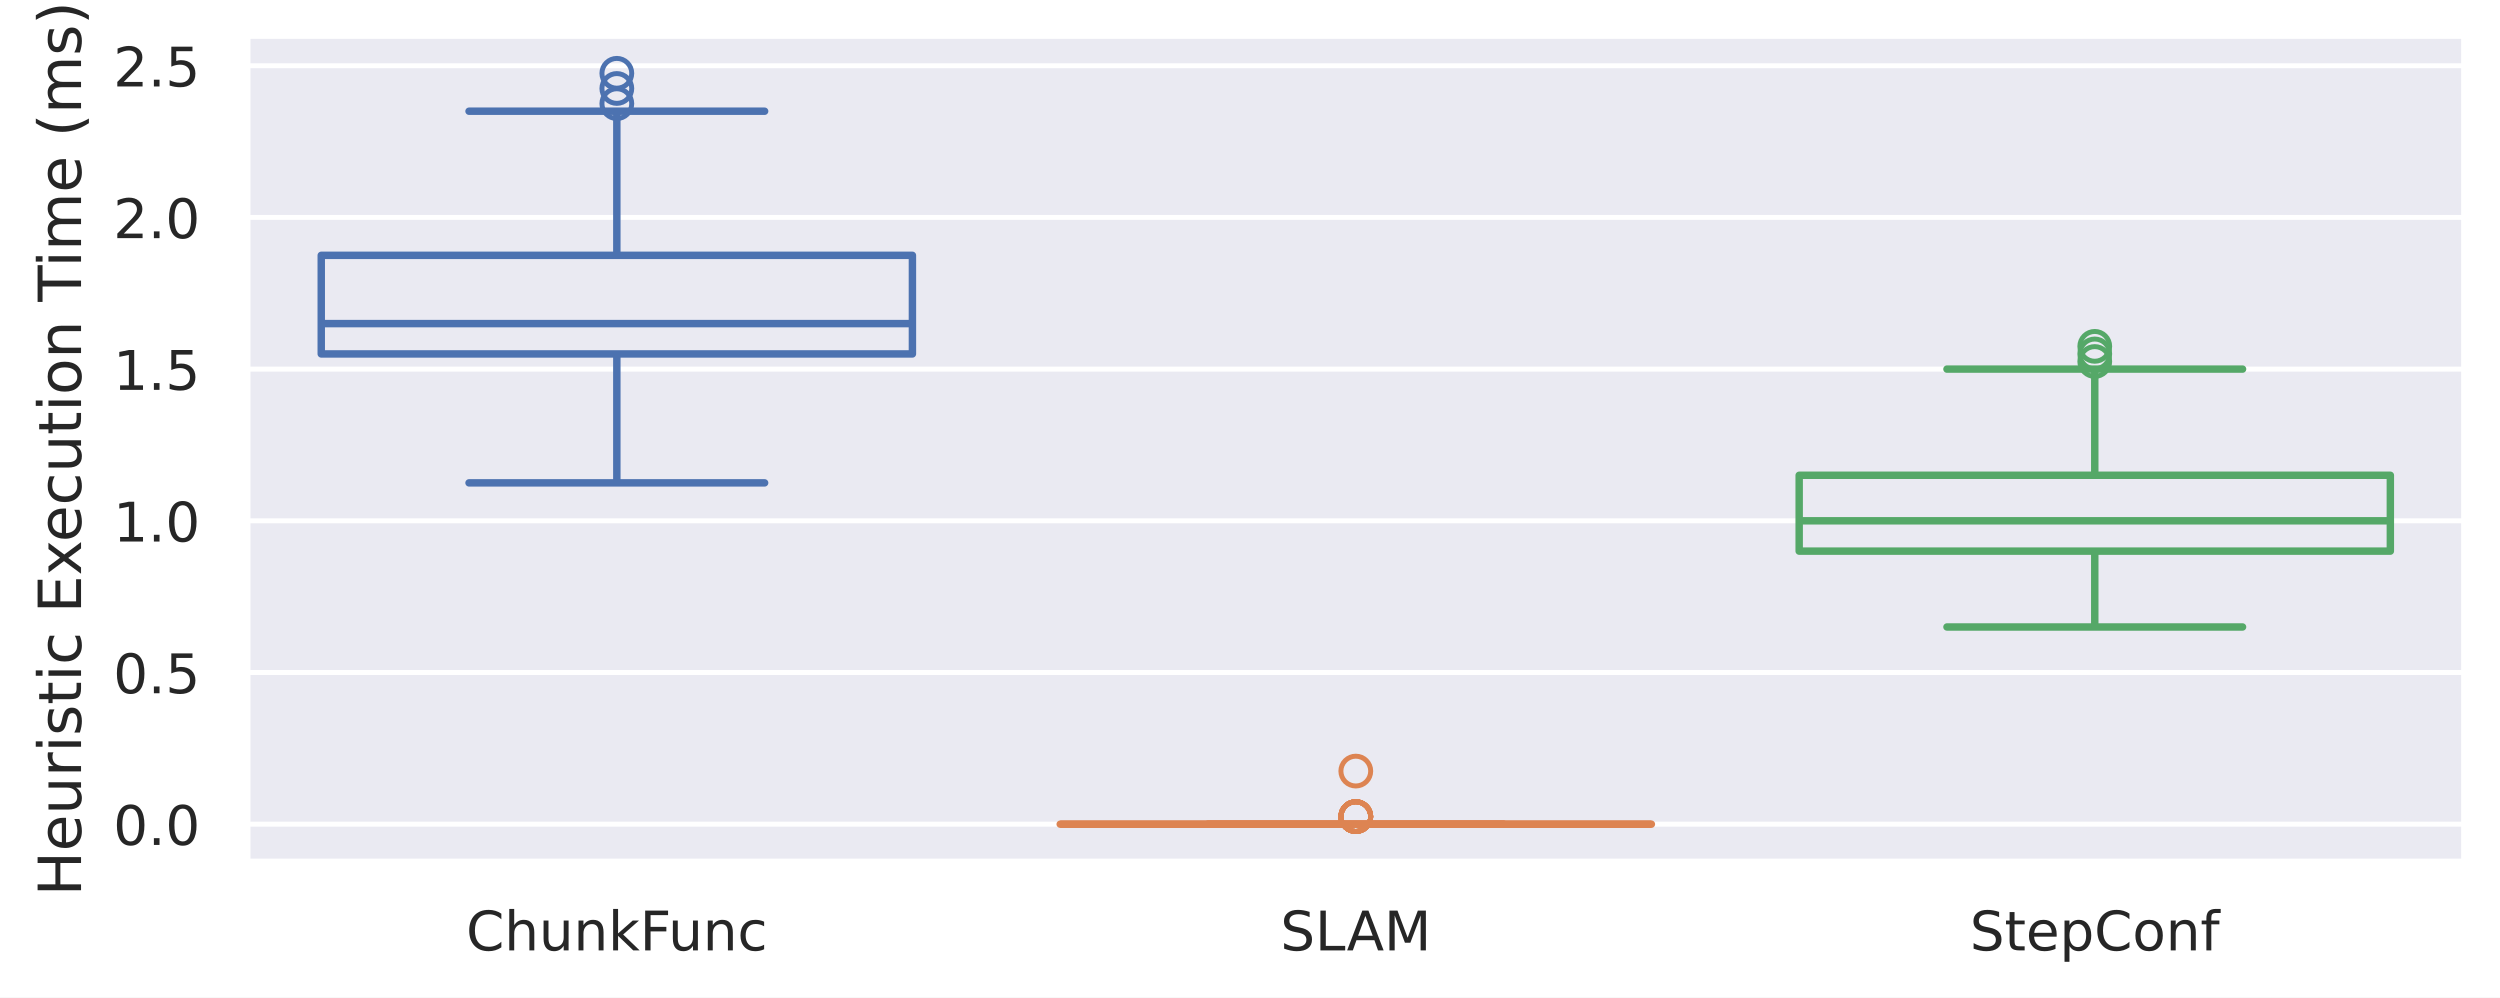
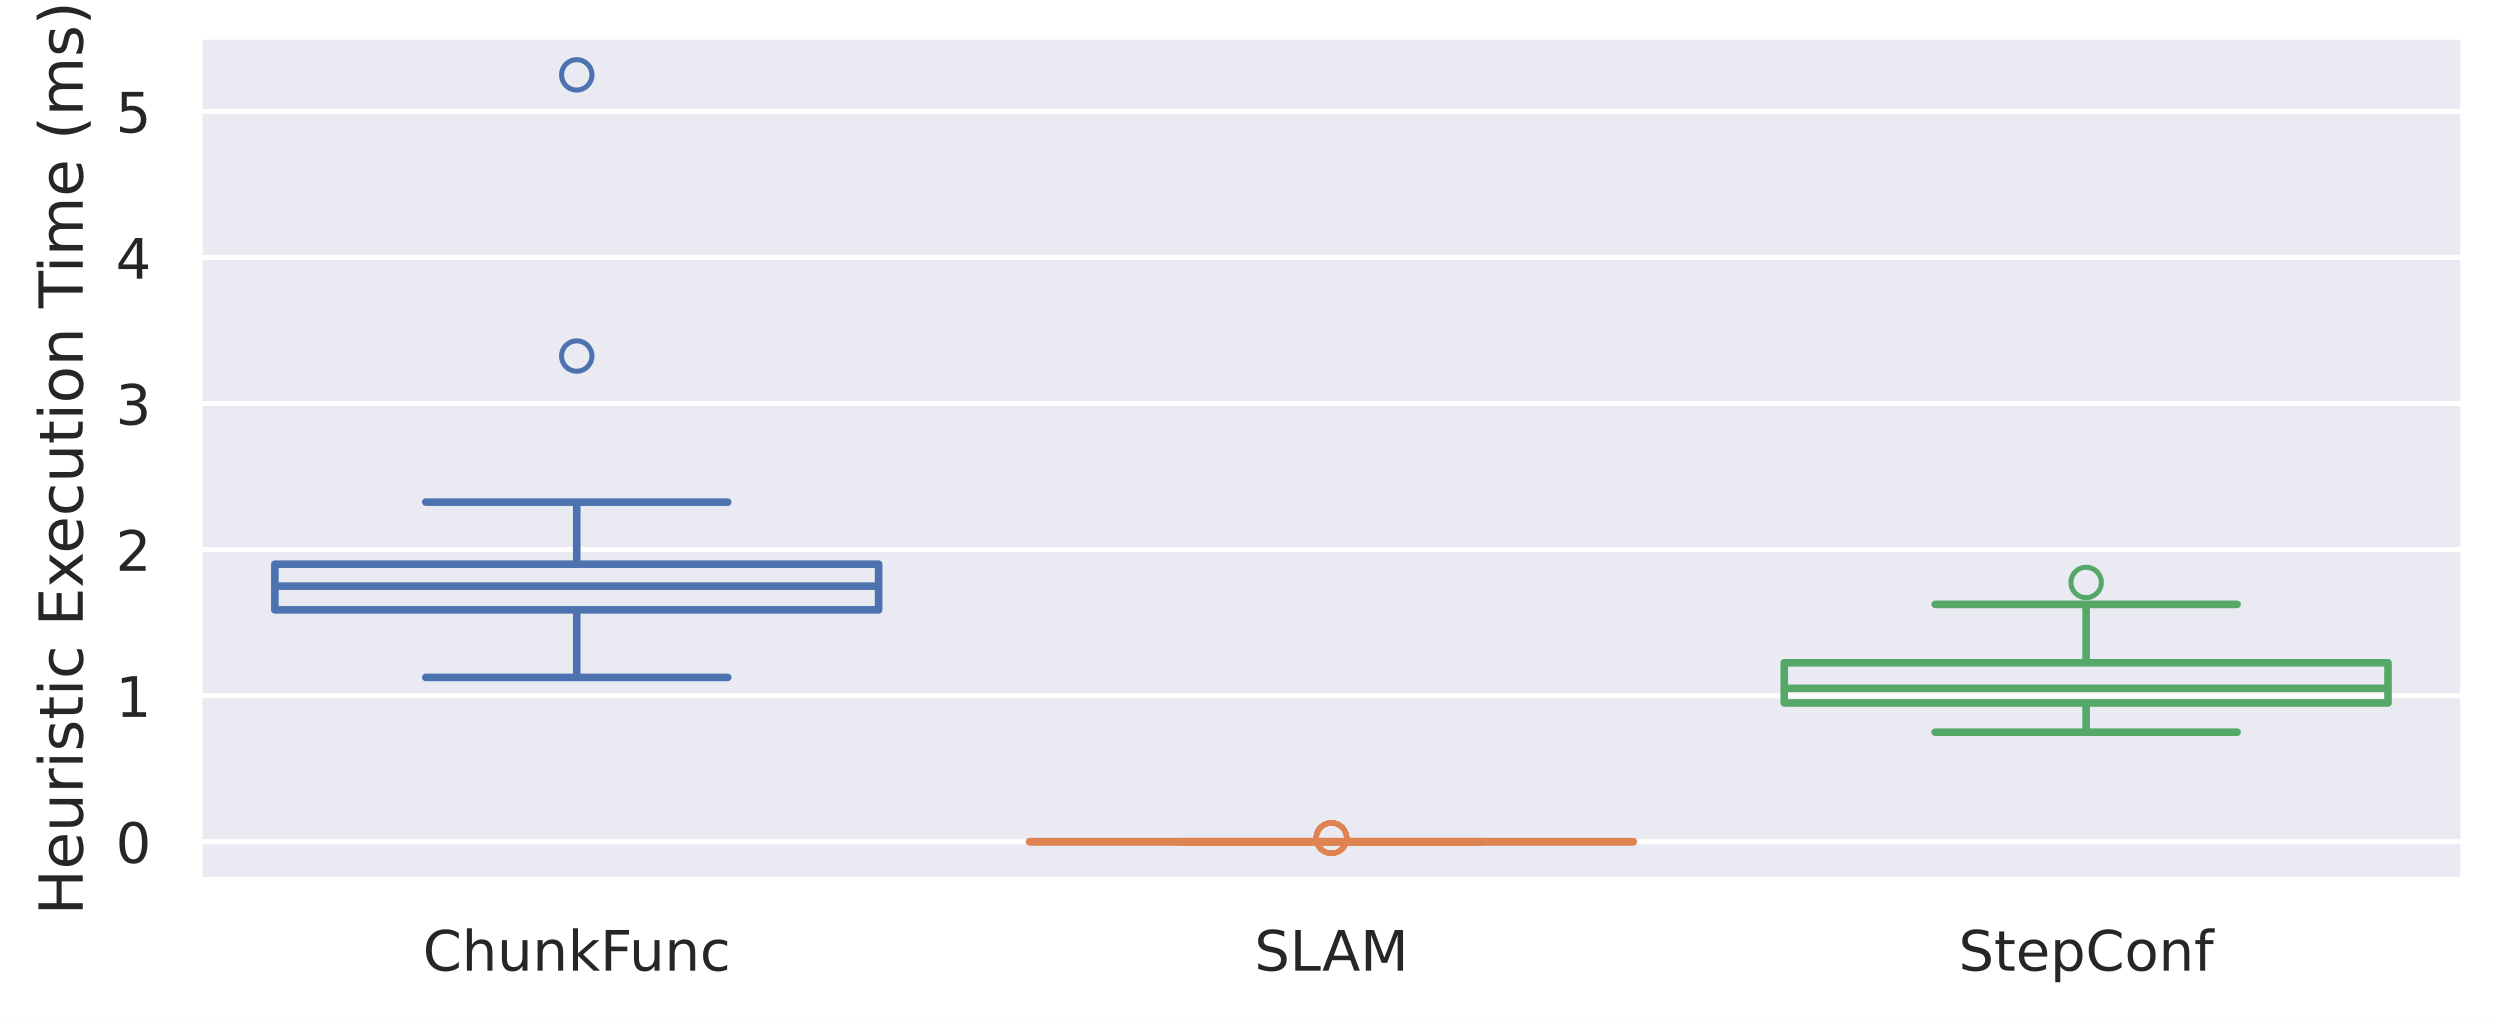
- <svg xmlns="http://www.w3.org/2000/svg" xmlns:xlink="http://www.w3.org/1999/xlink" width="503.407pt" height="200.866pt" viewBox="0 0 503.407 200.866" version="1.1">
+ <svg xmlns="http://www.w3.org/2000/svg" xmlns:xlink="http://www.w3.org/1999/xlink" width="492.913pt" height="200.866pt" viewBox="0 0 492.913 200.866" version="1.1">
  <defs>
    <style type="text/css">*{stroke-linejoin: round; stroke-linecap: butt}</style>
  </defs>
  <g id="figure_1">
    <g id="patch_1">
-       <path d="M 0 200.866  L 503.407 200.866  L 503.407 0  L 0 0  z " style="fill: #ffffff" />
+       <path d="M 0 200.866  L 492.913 200.866  L 492.913 0  L 0 0  z " style="fill: #ffffff" />
    </g>
    <g id="axes_1">
      <g id="patch_2">
-         <path d="M 49.807 173.52  L 496.207 173.52  L 496.207 7.2  L 49.807 7.2  z " style="fill: #eaeaf2" />
+         <path d="M 39.312 173.52  L 485.712 173.52  L 485.712 7.2  L 39.312 7.2  z " style="fill: #eaeaf2" />
      </g>
      <g id="matplotlib.axis_1">
        <g id="xtick_1">
          <g id="text_1">
-             <g style="fill: #262626" transform="translate(93.86867 191.3783) scale(0.11 -0.11)">
+             <g style="fill: #262626" transform="translate(83.37398 191.3783) scale(0.11 -0.11)">
              <defs>
                <path id="DejaVuSans-43" d="M 4122 4306  L 4122 3641  Q 3803 3938 3442 4084  Q 3081 4231 2675 4231  Q 1875 4231 1450 3742  Q 1025 3253 1025 2328  Q 1025 1406 1450 917  Q 1875 428 2675 428  Q 3081 428 3442 575  Q 3803 722 4122 1019  L 4122 359  Q 3791 134 3420 21  Q 3050 -91 2638 -91  Q 1578 -91 968 557  Q 359 1206 359 2328  Q 359 3453 968 4101  Q 1578 4750 2638 4750  Q 3056 4750 3426 4639  Q 3797 4528 4122 4306  z " transform="scale(0.015625)" />
                <path id="DejaVuSans-68" d="M 3513 2113  L 3513 0  L 2938 0  L 2938 2094  Q 2938 2591 2744 2837  Q 2550 3084 2163 3084  Q 1697 3084 1428 2787  Q 1159 2491 1159 1978  L 1159 0  L 581 0  L 581 4863  L 1159 4863  L 1159 2956  Q 1366 3272 1645 3428  Q 1925 3584 2291 3584  Q 2894 3584 3203 3211  Q 3513 2838 3513 2113  z " transform="scale(0.015625)" />
                <path id="DejaVuSans-75" d="M 544 1381  L 544 3500  L 1119 3500  L 1119 1403  Q 1119 906 1312 657  Q 1506 409 1894 409  Q 2359 409 2629 706  Q 2900 1003 2900 1516  L 2900 3500  L 3475 3500  L 3475 0  L 2900 0  L 2900 538  Q 2691 219 2414 64  Q 2138 -91 1772 -91  Q 1169 -91 856 284  Q 544 659 544 1381  z M 1991 3584  L 1991 3584  z " transform="scale(0.015625)" />
                <path id="DejaVuSans-6e" d="M 3513 2113  L 3513 0  L 2938 0  L 2938 2094  Q 2938 2591 2744 2837  Q 2550 3084 2163 3084  Q 1697 3084 1428 2787  Q 1159 2491 1159 1978  L 1159 0  L 581 0  L 581 3500  L 1159 3500  L 1159 2956  Q 1366 3272 1645 3428  Q 1925 3584 2291 3584  Q 2894 3584 3203 3211  Q 3513 2838 3513 2113  z " transform="scale(0.015625)" />
                <path id="DejaVuSans-6b" d="M 581 4863  L 1159 4863  L 1159 1991  L 2875 3500  L 3609 3500  L 1753 1863  L 3688 0  L 2938 0  L 1159 1709  L 1159 0  L 581 0  L 581 4863  z " transform="scale(0.015625)" />
                <path id="DejaVuSans-46" d="M 628 4666  L 3309 4666  L 3309 4134  L 1259 4134  L 1259 2759  L 3109 2759  L 3109 2228  L 1259 2228  L 1259 0  L 628 0  L 628 4666  z " transform="scale(0.015625)" />
                <path id="DejaVuSans-63" d="M 3122 3366  L 3122 2828  Q 2878 2963 2633 3030  Q 2388 3097 2138 3097  Q 1578 3097 1268 2742  Q 959 2388 959 1747  Q 959 1106 1268 751  Q 1578 397 2138 397  Q 2388 397 2633 464  Q 2878 531 3122 666  L 3122 134  Q 2881 22 2623 -34  Q 2366 -91 2075 -91  Q 1284 -91 818 406  Q 353 903 353 1747  Q 353 2603 823 3093  Q 1294 3584 2113 3584  Q 2378 3584 2631 3529  Q 2884 3475 3122 3366  z " transform="scale(0.015625)" />
              </defs>
              <use xlink:href="#DejaVuSans-43" />
              <use xlink:href="#DejaVuSans-68" x="69.824" />
              <use xlink:href="#DejaVuSans-75" x="133.203" />
              <use xlink:href="#DejaVuSans-6e" x="196.582" />
              <use xlink:href="#DejaVuSans-6b" x="259.961" />
              <use xlink:href="#DejaVuSans-46" x="317.871" />
              <use xlink:href="#DejaVuSans-75" x="369.891" />
              <use xlink:href="#DejaVuSans-6e" x="433.27" />
              <use xlink:href="#DejaVuSans-63" x="496.648" />
            </g>
          </g>
        </g>
        <g id="xtick_2">
          <g id="text_2">
-             <g style="fill: #262626" transform="translate(257.8195 191.3783) scale(0.11 -0.11)">
+             <g style="fill: #262626" transform="translate(247.3248 191.3783) scale(0.11 -0.11)">
              <defs>
                <path id="DejaVuSans-53" d="M 3425 4513  L 3425 3897  Q 3066 4069 2747 4153  Q 2428 4238 2131 4238  Q 1616 4238 1336 4038  Q 1056 3838 1056 3469  Q 1056 3159 1242 3001  Q 1428 2844 1947 2747  L 2328 2669  Q 3034 2534 3370 2195  Q 3706 1856 3706 1288  Q 3706 609 3251 259  Q 2797 -91 1919 -91  Q 1588 -91 1214 -16  Q 841 59 441 206  L 441 856  Q 825 641 1194 531  Q 1563 422 1919 422  Q 2459 422 2753 634  Q 3047 847 3047 1241  Q 3047 1584 2836 1778  Q 2625 1972 2144 2069  L 1759 2144  Q 1053 2284 737 2584  Q 422 2884 422 3419  Q 422 4038 858 4394  Q 1294 4750 2059 4750  Q 2388 4750 2728 4690  Q 3069 4631 3425 4513  z " transform="scale(0.015625)" />
                <path id="DejaVuSans-4c" d="M 628 4666  L 1259 4666  L 1259 531  L 3531 531  L 3531 0  L 628 0  L 628 4666  z " transform="scale(0.015625)" />
                <path id="DejaVuSans-41" d="M 2188 4044  L 1331 1722  L 3047 1722  L 2188 4044  z M 1831 4666  L 2547 4666  L 4325 0  L 3669 0  L 3244 1197  L 1141 1197  L 716 0  L 50 0  L 1831 4666  z " transform="scale(0.015625)" />
                <path id="DejaVuSans-4d" d="M 628 4666  L 1569 4666  L 2759 1491  L 3956 4666  L 4897 4666  L 4897 0  L 4281 0  L 4281 4097  L 3078 897  L 2444 897  L 1241 4097  L 1241 0  L 628 0  L 628 4666  z " transform="scale(0.015625)" />
              </defs>
              <use xlink:href="#DejaVuSans-53" />
              <use xlink:href="#DejaVuSans-4c" x="63.477" />
              <use xlink:href="#DejaVuSans-41" x="121.439" />
              <use xlink:href="#DejaVuSans-4d" x="189.848" />
            </g>
          </g>
        </g>
        <g id="xtick_3">
          <g id="text_3">
-             <g style="fill: #262626" transform="translate(396.6559 191.3783) scale(0.11 -0.11)">
+             <g style="fill: #262626" transform="translate(386.1612 191.3783) scale(0.11 -0.11)">
              <defs>
                <path id="DejaVuSans-74" d="M 1172 4494  L 1172 3500  L 2356 3500  L 2356 3053  L 1172 3053  L 1172 1153  Q 1172 725 1289 603  Q 1406 481 1766 481  L 2356 481  L 2356 0  L 1766 0  Q 1100 0 847 248  Q 594 497 594 1153  L 594 3053  L 172 3053  L 172 3500  L 594 3500  L 594 4494  L 1172 4494  z " transform="scale(0.015625)" />
                <path id="DejaVuSans-65" d="M 3597 1894  L 3597 1613  L 953 1613  Q 991 1019 1311 708  Q 1631 397 2203 397  Q 2534 397 2845 478  Q 3156 559 3463 722  L 3463 178  Q 3153 47 2828 -22  Q 2503 -91 2169 -91  Q 1331 -91 842 396  Q 353 884 353 1716  Q 353 2575 817 3079  Q 1281 3584 2069 3584  Q 2775 3584 3186 3129  Q 3597 2675 3597 1894  z M 3022 2063  Q 3016 2534 2758 2815  Q 2500 3097 2075 3097  Q 1594 3097 1305 2825  Q 1016 2553 972 2059  L 3022 2063  z " transform="scale(0.015625)" />
                <path id="DejaVuSans-70" d="M 1159 525  L 1159 -1331  L 581 -1331  L 581 3500  L 1159 3500  L 1159 2969  Q 1341 3281 1617 3432  Q 1894 3584 2278 3584  Q 2916 3584 3314 3078  Q 3713 2572 3713 1747  Q 3713 922 3314 415  Q 2916 -91 2278 -91  Q 1894 -91 1617 61  Q 1341 213 1159 525  z M 3116 1747  Q 3116 2381 2855 2742  Q 2594 3103 2138 3103  Q 1681 3103 1420 2742  Q 1159 2381 1159 1747  Q 1159 1113 1420 752  Q 1681 391 2138 391  Q 2594 391 2855 752  Q 3116 1113 3116 1747  z " transform="scale(0.015625)" />
                <path id="DejaVuSans-6f" d="M 1959 3097  Q 1497 3097 1228 2736  Q 959 2375 959 1747  Q 959 1119 1226 758  Q 1494 397 1959 397  Q 2419 397 2687 759  Q 2956 1122 2956 1747  Q 2956 2369 2687 2733  Q 2419 3097 1959 3097  z M 1959 3584  Q 2709 3584 3137 3096  Q 3566 2609 3566 1747  Q 3566 888 3137 398  Q 2709 -91 1959 -91  Q 1206 -91 779 398  Q 353 888 353 1747  Q 353 2609 779 3096  Q 1206 3584 1959 3584  z " transform="scale(0.015625)" />
                <path id="DejaVuSans-66" d="M 2375 4863  L 2375 4384  L 1825 4384  Q 1516 4384 1395 4259  Q 1275 4134 1275 3809  L 1275 3500  L 2222 3500  L 2222 3053  L 1275 3053  L 1275 0  L 697 0  L 697 3053  L 147 3053  L 147 3500  L 697 3500  L 697 3744  Q 697 4328 969 4595  Q 1241 4863 1831 4863  L 2375 4863  z " transform="scale(0.015625)" />
              </defs>
              <use xlink:href="#DejaVuSans-53" />
              <use xlink:href="#DejaVuSans-74" x="63.477" />
              <use xlink:href="#DejaVuSans-65" x="102.686" />
              <use xlink:href="#DejaVuSans-70" x="164.209" />
              <use xlink:href="#DejaVuSans-43" x="227.686" />
              <use xlink:href="#DejaVuSans-6f" x="297.51" />
              <use xlink:href="#DejaVuSans-6e" x="358.691" />
              <use xlink:href="#DejaVuSans-66" x="422.07" />
            </g>
          </g>
        </g>
      </g>
      <g id="matplotlib.axis_2">
        <g id="ytick_1">
          <g id="line2d_1">
-             <path d="M 49.807 165.96  L 496.207 165.96  " clip-path="url(#pb9b2b87256)" style="fill: none; stroke: #ffffff; stroke-linecap: round" />
+             <path d="M 39.312 165.96  L 485.712 165.96  " clip-path="url(#p9eca1ba13f)" style="fill: none; stroke: #ffffff; stroke-linecap: round" />
          </g>
          <g id="text_4">
            <g style="fill: #262626" transform="translate(22.81375 170.1391) scale(0.11 -0.11)">
              <defs>
                <path id="DejaVuSans-30" d="M 2034 4250  Q 1547 4250 1301 3770  Q 1056 3291 1056 2328  Q 1056 1369 1301 889  Q 1547 409 2034 409  Q 2525 409 2770 889  Q 3016 1369 3016 2328  Q 3016 3291 2770 3770  Q 2525 4250 2034 4250  z M 2034 4750  Q 2819 4750 3233 4129  Q 3647 3509 3647 2328  Q 3647 1150 3233 529  Q 2819 -91 2034 -91  Q 1250 -91 836 529  Q 422 1150 422 2328  Q 422 3509 836 4129  Q 1250 4750 2034 4750  z " transform="scale(0.015625)" />
-                 <path id="DejaVuSans-2e" d="M 684 794  L 1344 794  L 1344 0  L 684 0  L 684 794  z " transform="scale(0.015625)" />
              </defs>
              <use xlink:href="#DejaVuSans-30" />
-               <use xlink:href="#DejaVuSans-2e" x="63.623" />
-               <use xlink:href="#DejaVuSans-30" x="95.41" />
            </g>
          </g>
        </g>
        <g id="ytick_2">
          <g id="line2d_2">
-             <path d="M 49.807 135.415  L 496.207 135.415  " clip-path="url(#pb9b2b87256)" style="fill: none; stroke: #ffffff; stroke-linecap: round" />
+             <path d="M 39.312 137.16  L 485.712 137.16  " clip-path="url(#p9eca1ba13f)" style="fill: none; stroke: #ffffff; stroke-linecap: round" />
          </g>
          <g id="text_5">
-             <g style="fill: #262626" transform="translate(22.81375 139.5937) scale(0.11 -0.11)">
-               <defs>
-                 <path id="DejaVuSans-35" d="M 691 4666  L 3169 4666  L 3169 4134  L 1269 4134  L 1269 2991  Q 1406 3038 1543 3061  Q 1681 3084 1819 3084  Q 2600 3084 3056 2656  Q 3513 2228 3513 1497  Q 3513 744 3044 326  Q 2575 -91 1722 -91  Q 1428 -91 1123 -41  Q 819 9 494 109  L 494 744  Q 775 591 1075 516  Q 1375 441 1709 441  Q 2250 441 2565 725  Q 2881 1009 2881 1497  Q 2881 1984 2565 2268  Q 2250 2553 1709 2553  Q 1456 2553 1204 2497  Q 953 2441 691 2322  L 691 4666  z " transform="scale(0.015625)" />
-               </defs>
-               <use xlink:href="#DejaVuSans-30" />
-               <use xlink:href="#DejaVuSans-2e" x="63.623" />
-               <use xlink:href="#DejaVuSans-35" x="95.41" />
+             <g style="fill: #262626" transform="translate(22.81375 141.3391) scale(0.11 -0.11)">
+               <defs>
+                 <path id="DejaVuSans-31" d="M 794 531  L 1825 531  L 1825 4091  L 703 3866  L 703 4441  L 1819 4666  L 2450 4666  L 2450 531  L 3481 531  L 3481 0  L 794 0  L 794 531  z " transform="scale(0.015625)" />
+               </defs>
+               <use xlink:href="#DejaVuSans-31" />
            </g>
          </g>
        </g>
        <g id="ytick_3">
          <g id="line2d_3">
-             <path d="M 49.807 104.869  L 496.207 104.869  " clip-path="url(#pb9b2b87256)" style="fill: none; stroke: #ffffff; stroke-linecap: round" />
+             <path d="M 39.312 108.36  L 485.712 108.36  " clip-path="url(#p9eca1ba13f)" style="fill: none; stroke: #ffffff; stroke-linecap: round" />
          </g>
          <g id="text_6">
-             <g style="fill: #262626" transform="translate(22.81375 109.0482) scale(0.11 -0.11)">
-               <defs>
-                 <path id="DejaVuSans-31" d="M 794 531  L 1825 531  L 1825 4091  L 703 3866  L 703 4441  L 1819 4666  L 2450 4666  L 2450 531  L 3481 531  L 3481 0  L 794 0  L 794 531  z " transform="scale(0.015625)" />
-               </defs>
-               <use xlink:href="#DejaVuSans-31" />
-               <use xlink:href="#DejaVuSans-2e" x="63.623" />
-               <use xlink:href="#DejaVuSans-30" x="95.41" />
+             <g style="fill: #262626" transform="translate(22.81375 112.5391) scale(0.11 -0.11)">
+               <defs>
+                 <path id="DejaVuSans-32" d="M 1228 531  L 3431 531  L 3431 0  L 469 0  L 469 531  Q 828 903 1448 1529  Q 2069 2156 2228 2338  Q 2531 2678 2651 2914  Q 2772 3150 2772 3378  Q 2772 3750 2511 3984  Q 2250 4219 1831 4219  Q 1534 4219 1204 4116  Q 875 4013 500 3803  L 500 4441  Q 881 4594 1212 4672  Q 1544 4750 1819 4750  Q 2544 4750 2975 4387  Q 3406 4025 3406 3419  Q 3406 3131 3298 2873  Q 3191 2616 2906 2266  Q 2828 2175 2409 1742  Q 1991 1309 1228 531  z " transform="scale(0.015625)" />
+               </defs>
+               <use xlink:href="#DejaVuSans-32" />
            </g>
          </g>
        </g>
        <g id="ytick_4">
          <g id="line2d_4">
-             <path d="M 49.807 74.324  L 496.207 74.324  " clip-path="url(#pb9b2b87256)" style="fill: none; stroke: #ffffff; stroke-linecap: round" />
+             <path d="M 39.312 79.56  L 485.712 79.56  " clip-path="url(#p9eca1ba13f)" style="fill: none; stroke: #ffffff; stroke-linecap: round" />
          </g>
          <g id="text_7">
-             <g style="fill: #262626" transform="translate(22.81375 78.50278) scale(0.11 -0.11)">
-               <use xlink:href="#DejaVuSans-31" />
-               <use xlink:href="#DejaVuSans-2e" x="63.623" />
-               <use xlink:href="#DejaVuSans-35" x="95.41" />
+             <g style="fill: #262626" transform="translate(22.81375 83.73914) scale(0.11 -0.11)">
+               <defs>
+                 <path id="DejaVuSans-33" d="M 2597 2516  Q 3050 2419 3304 2112  Q 3559 1806 3559 1356  Q 3559 666 3084 287  Q 2609 -91 1734 -91  Q 1441 -91 1130 -33  Q 819 25 488 141  L 488 750  Q 750 597 1062 519  Q 1375 441 1716 441  Q 2309 441 2620 675  Q 2931 909 2931 1356  Q 2931 1769 2642 2001  Q 2353 2234 1838 2234  L 1294 2234  L 1294 2753  L 1863 2753  Q 2328 2753 2575 2939  Q 2822 3125 2822 3475  Q 2822 3834 2567 4026  Q 2313 4219 1838 4219  Q 1578 4219 1281 4162  Q 984 4106 628 3988  L 628 4550  Q 988 4650 1302 4700  Q 1616 4750 1894 4750  Q 2613 4750 3031 4423  Q 3450 4097 3450 3541  Q 3450 3153 3228 2886  Q 3006 2619 2597 2516  z " transform="scale(0.015625)" />
+               </defs>
+               <use xlink:href="#DejaVuSans-33" />
            </g>
          </g>
        </g>
        <g id="ytick_5">
          <g id="line2d_5">
-             <path d="M 49.807 43.778  L 496.207 43.778  " clip-path="url(#pb9b2b87256)" style="fill: none; stroke: #ffffff; stroke-linecap: round" />
+             <path d="M 39.312 50.76  L 485.712 50.76  " clip-path="url(#p9eca1ba13f)" style="fill: none; stroke: #ffffff; stroke-linecap: round" />
          </g>
          <g id="text_8">
-             <g style="fill: #262626" transform="translate(22.81375 47.95732) scale(0.11 -0.11)">
-               <defs>
-                 <path id="DejaVuSans-32" d="M 1228 531  L 3431 531  L 3431 0  L 469 0  L 469 531  Q 828 903 1448 1529  Q 2069 2156 2228 2338  Q 2531 2678 2651 2914  Q 2772 3150 2772 3378  Q 2772 3750 2511 3984  Q 2250 4219 1831 4219  Q 1534 4219 1204 4116  Q 875 4013 500 3803  L 500 4441  Q 881 4594 1212 4672  Q 1544 4750 1819 4750  Q 2544 4750 2975 4387  Q 3406 4025 3406 3419  Q 3406 3131 3298 2873  Q 3191 2616 2906 2266  Q 2828 2175 2409 1742  Q 1991 1309 1228 531  z " transform="scale(0.015625)" />
-               </defs>
-               <use xlink:href="#DejaVuSans-32" />
-               <use xlink:href="#DejaVuSans-2e" x="63.623" />
-               <use xlink:href="#DejaVuSans-30" x="95.41" />
+             <g style="fill: #262626" transform="translate(22.81375 54.93914) scale(0.11 -0.11)">
+               <defs>
+                 <path id="DejaVuSans-34" d="M 2419 4116  L 825 1625  L 2419 1625  L 2419 4116  z M 2253 4666  L 3047 4666  L 3047 1625  L 3713 1625  L 3713 1100  L 3047 1100  L 3047 0  L 2419 0  L 2419 1100  L 313 1100  L 313 1709  L 2253 4666  z " transform="scale(0.015625)" />
+               </defs>
+               <use xlink:href="#DejaVuSans-34" />
            </g>
          </g>
        </g>
        <g id="ytick_6">
          <g id="line2d_6">
-             <path d="M 49.807 13.233  L 496.207 13.233  " clip-path="url(#pb9b2b87256)" style="fill: none; stroke: #ffffff; stroke-linecap: round" />
+             <path d="M 39.312 21.96  L 485.712 21.96  " clip-path="url(#p9eca1ba13f)" style="fill: none; stroke: #ffffff; stroke-linecap: round" />
          </g>
          <g id="text_9">
-             <g style="fill: #262626" transform="translate(22.81375 17.41187) scale(0.11 -0.11)">
-               <use xlink:href="#DejaVuSans-32" />
-               <use xlink:href="#DejaVuSans-2e" x="63.623" />
-               <use xlink:href="#DejaVuSans-35" x="95.41" />
+             <g style="fill: #262626" transform="translate(22.81375 26.13914) scale(0.11 -0.11)">
+               <defs>
+                 <path id="DejaVuSans-35" d="M 691 4666  L 3169 4666  L 3169 4134  L 1269 4134  L 1269 2991  Q 1406 3038 1543 3061  Q 1681 3084 1819 3084  Q 2600 3084 3056 2656  Q 3513 2228 3513 1497  Q 3513 744 3044 326  Q 2575 -91 1722 -91  Q 1428 -91 1123 -41  Q 819 9 494 109  L 494 744  Q 775 591 1075 516  Q 1375 441 1709 441  Q 2250 441 2565 725  Q 2881 1009 2881 1497  Q 2881 1984 2565 2268  Q 2250 2553 1709 2553  Q 1456 2553 1204 2497  Q 953 2441 691 2322  L 691 4666  z " transform="scale(0.015625)" />
+               </defs>
+               <use xlink:href="#DejaVuSans-35" />
            </g>
          </g>
        </g>
        <g id="text_10">
          <g style="fill: #262626" transform="translate(16.31812 180.4378) rotate(-90) scale(0.12 -0.12)">
            <defs>
              <path id="DejaVuSans-48" d="M 628 4666  L 1259 4666  L 1259 2753  L 3553 2753  L 3553 4666  L 4184 4666  L 4184 0  L 3553 0  L 3553 2222  L 1259 2222  L 1259 0  L 628 0  L 628 4666  z " transform="scale(0.015625)" />
              <path id="DejaVuSans-72" d="M 2631 2963  Q 2534 3019 2420 3045  Q 2306 3072 2169 3072  Q 1681 3072 1420 2755  Q 1159 2438 1159 1844  L 1159 0  L 581 0  L 581 3500  L 1159 3500  L 1159 2956  Q 1341 3275 1631 3429  Q 1922 3584 2338 3584  Q 2397 3584 2469 3576  Q 2541 3569 2628 3553  L 2631 2963  z " transform="scale(0.015625)" />
              <path id="DejaVuSans-69" d="M 603 3500  L 1178 3500  L 1178 0  L 603 0  L 603 3500  z M 603 4863  L 1178 4863  L 1178 4134  L 603 4134  L 603 4863  z " transform="scale(0.015625)" />
              <path id="DejaVuSans-73" d="M 2834 3397  L 2834 2853  Q 2591 2978 2328 3040  Q 2066 3103 1784 3103  Q 1356 3103 1142 2972  Q 928 2841 928 2578  Q 928 2378 1081 2264  Q 1234 2150 1697 2047  L 1894 2003  Q 2506 1872 2764 1633  Q 3022 1394 3022 966  Q 3022 478 2636 193  Q 2250 -91 1575 -91  Q 1294 -91 989 -36  Q 684 19 347 128  L 347 722  Q 666 556 975 473  Q 1284 391 1588 391  Q 1994 391 2212 530  Q 2431 669 2431 922  Q 2431 1156 2273 1281  Q 2116 1406 1581 1522  L 1381 1569  Q 847 1681 609 1914  Q 372 2147 372 2553  Q 372 3047 722 3315  Q 1072 3584 1716 3584  Q 2034 3584 2315 3537  Q 2597 3491 2834 3397  z " transform="scale(0.015625)" />
              <path id="DejaVuSans-20" transform="scale(0.015625)" />
              <path id="DejaVuSans-45" d="M 628 4666  L 3578 4666  L 3578 4134  L 1259 4134  L 1259 2753  L 3481 2753  L 3481 2222  L 1259 2222  L 1259 531  L 3634 531  L 3634 0  L 628 0  L 628 4666  z " transform="scale(0.015625)" />
              <path id="DejaVuSans-78" d="M 3513 3500  L 2247 1797  L 3578 0  L 2900 0  L 1881 1375  L 863 0  L 184 0  L 1544 1831  L 300 3500  L 978 3500  L 1906 2253  L 2834 3500  L 3513 3500  z " transform="scale(0.015625)" />
              <path id="DejaVuSans-54" d="M -19 4666  L 3928 4666  L 3928 4134  L 2272 4134  L 2272 0  L 1638 0  L 1638 4134  L -19 4134  L -19 4666  z " transform="scale(0.015625)" />
              <path id="DejaVuSans-6d" d="M 3328 2828  Q 3544 3216 3844 3400  Q 4144 3584 4550 3584  Q 5097 3584 5394 3201  Q 5691 2819 5691 2113  L 5691 0  L 5113 0  L 5113 2094  Q 5113 2597 4934 2840  Q 4756 3084 4391 3084  Q 3944 3084 3684 2787  Q 3425 2491 3425 1978  L 3425 0  L 2847 0  L 2847 2094  Q 2847 2600 2669 2842  Q 2491 3084 2119 3084  Q 1678 3084 1418 2786  Q 1159 2488 1159 1978  L 1159 0  L 581 0  L 581 3500  L 1159 3500  L 1159 2956  Q 1356 3278 1631 3431  Q 1906 3584 2284 3584  Q 2666 3584 2933 3390  Q 3200 3197 3328 2828  z " transform="scale(0.015625)" />
              <path id="DejaVuSans-28" d="M 1984 4856  Q 1566 4138 1362 3434  Q 1159 2731 1159 2009  Q 1159 1288 1364 580  Q 1569 -128 1984 -844  L 1484 -844  Q 1016 -109 783 600  Q 550 1309 550 2009  Q 550 2706 781 3412  Q 1013 4119 1484 4856  L 1984 4856  z " transform="scale(0.015625)" />
              <path id="DejaVuSans-29" d="M 513 4856  L 1013 4856  Q 1481 4119 1714 3412  Q 1947 2706 1947 2009  Q 1947 1309 1714 600  Q 1481 -109 1013 -844  L 513 -844  Q 928 -128 1133 580  Q 1338 1288 1338 2009  Q 1338 2731 1133 3434  Q 928 4138 513 4856  z " transform="scale(0.015625)" />
            </defs>
            <use xlink:href="#DejaVuSans-48" />
            <use xlink:href="#DejaVuSans-65" x="75.195" />
            <use xlink:href="#DejaVuSans-75" x="136.719" />
            <use xlink:href="#DejaVuSans-72" x="200.098" />
            <use xlink:href="#DejaVuSans-69" x="241.211" />
            <use xlink:href="#DejaVuSans-73" x="268.994" />
            <use xlink:href="#DejaVuSans-74" x="321.094" />
            <use xlink:href="#DejaVuSans-69" x="360.303" />
            <use xlink:href="#DejaVuSans-63" x="388.086" />
            <use xlink:href="#DejaVuSans-20" x="443.066" />
            <use xlink:href="#DejaVuSans-45" x="474.854" />
            <use xlink:href="#DejaVuSans-78" x="538.037" />
            <use xlink:href="#DejaVuSans-65" x="594.092" />
            <use xlink:href="#DejaVuSans-63" x="655.615" />
            <use xlink:href="#DejaVuSans-75" x="710.596" />
            <use xlink:href="#DejaVuSans-74" x="773.975" />
            <use xlink:href="#DejaVuSans-69" x="813.184" />
            <use xlink:href="#DejaVuSans-6f" x="840.967" />
            <use xlink:href="#DejaVuSans-6e" x="902.148" />
            <use xlink:href="#DejaVuSans-20" x="965.527" />
            <use xlink:href="#DejaVuSans-54" x="997.314" />
            <use xlink:href="#DejaVuSans-69" x="1055.273" />
            <use xlink:href="#DejaVuSans-6d" x="1083.057" />
            <use xlink:href="#DejaVuSans-65" x="1180.469" />
            <use xlink:href="#DejaVuSans-20" x="1241.992" />
            <use xlink:href="#DejaVuSans-28" x="1273.779" />
            <use xlink:href="#DejaVuSans-6d" x="1312.793" />
            <use xlink:href="#DejaVuSans-73" x="1410.205" />
            <use xlink:href="#DejaVuSans-29" x="1462.305" />
          </g>
        </g>
      </g>
      <g id="line2d_7">
-         <path d="M 64.687 71.269  L 183.727 71.269  L 183.727 51.415  L 64.687 51.415  L 64.687 71.269  " clip-path="url(#pb9b2b87256)" style="fill: none; stroke: #4c72b0; stroke-width: 1.5; stroke-linecap: round" />
+         <path d="M 54.193 120.24  L 173.232 120.24  L 173.232 111.24  L 54.193 111.24  L 54.193 120.24  " clip-path="url(#p9eca1ba13f)" style="fill: none; stroke: #4c72b0; stroke-width: 1.5; stroke-linecap: round" />
      </g>
      <g id="line2d_8">
-         <path d="M 124.207 71.269  L 124.207 97.233  " clip-path="url(#pb9b2b87256)" style="fill: none; stroke: #4c72b0; stroke-width: 1.5" />
+         <path d="M 113.713 120.24  L 113.713 133.56  " clip-path="url(#p9eca1ba13f)" style="fill: none; stroke: #4c72b0; stroke-width: 1.5" />
      </g>
      <g id="line2d_9">
-         <path d="M 124.207 51.415  L 124.207 22.396  " clip-path="url(#pb9b2b87256)" style="fill: none; stroke: #4c72b0; stroke-width: 1.5" />
+         <path d="M 113.713 111.24  L 113.713 99  " clip-path="url(#p9eca1ba13f)" style="fill: none; stroke: #4c72b0; stroke-width: 1.5" />
      </g>
      <g id="line2d_10">
-         <path d="M 94.447 97.233  L 153.967 97.233  " clip-path="url(#pb9b2b87256)" style="fill: none; stroke: #4c72b0; stroke-width: 1.5; stroke-linecap: round" />
+         <path d="M 83.953 133.56  L 143.472 133.56  " clip-path="url(#p9eca1ba13f)" style="fill: none; stroke: #4c72b0; stroke-width: 1.5; stroke-linecap: round" />
      </g>
      <g id="line2d_11">
-         <path d="M 94.447 22.396  L 153.967 22.396  " clip-path="url(#pb9b2b87256)" style="fill: none; stroke: #4c72b0; stroke-width: 1.5; stroke-linecap: round" />
+         <path d="M 83.953 99  L 143.472 99  " clip-path="url(#p9eca1ba13f)" style="fill: none; stroke: #4c72b0; stroke-width: 1.5; stroke-linecap: round" />
      </g>
      <g id="line2d_12">
        <defs>
-           <path id="m45eefe9a37" d="M 0 3  C 0.796 3 1.559 2.684 2.121 2.121  C 2.684 1.559 3 0.796 3 0  C 3 -0.796 2.684 -1.559 2.121 -2.121  C 1.559 -2.684 0.796 -3 0 -3  C -0.796 -3 -1.559 -2.684 -2.121 -2.121  C -2.684 -1.559 -3 -0.796 -3 0  C -3 0.796 -2.684 1.559 -2.121 2.121  C -1.559 2.684 -0.796 3 0 3  z " style="stroke: #4c72b0" />
+           <path id="mdd4233c813" d="M 0 3  C 0.796 3 1.559 2.684 2.121 2.121  C 2.684 1.559 3 0.796 3 0  C 3 -0.796 2.684 -1.559 2.121 -2.121  C 1.559 -2.684 0.796 -3 0 -3  C -0.796 -3 -1.559 -2.684 -2.121 -2.121  C -2.684 -1.559 -3 -0.796 -3 0  C -3 0.796 -2.684 1.559 -2.121 2.121  C -1.559 2.684 -0.796 3 0 3  z " style="stroke: #4c72b0" />
        </defs>
-         <g clip-path="url(#pb9b2b87256)">
-           <use xlink:href="#m45eefe9a37" x="124.207" y="17.815" style="fill-opacity: 0; stroke: #4c72b0" />
-           <use xlink:href="#m45eefe9a37" x="124.207" y="14.76" style="fill-opacity: 0; stroke: #4c72b0" />
-           <use xlink:href="#m45eefe9a37" x="124.207" y="20.869" style="fill-opacity: 0; stroke: #4c72b0" />
+         <g clip-path="url(#p9eca1ba13f)">
+           <use xlink:href="#mdd4233c813" x="113.713" y="14.76" style="fill-opacity: 0; stroke: #4c72b0" />
+           <use xlink:href="#mdd4233c813" x="113.713" y="70.2" style="fill-opacity: 0; stroke: #4c72b0" />
        </g>
      </g>
      <g id="line2d_13">
-         <path d="M 213.487 165.96  L 332.527 165.96  L 332.527 165.96  L 213.487 165.96  L 213.487 165.96  " clip-path="url(#pb9b2b87256)" style="fill: none; stroke: #dd8452; stroke-width: 1.5; stroke-linecap: round" />
+         <path d="M 202.993 165.96  L 322.033 165.96  L 322.033 165.96  L 202.993 165.96  L 202.993 165.96  " clip-path="url(#p9eca1ba13f)" style="fill: none; stroke: #dd8452; stroke-width: 1.5; stroke-linecap: round" />
      </g>
      <g id="line2d_14">
-         <path d="M 273.007 165.96  L 273.007 165.96  " clip-path="url(#pb9b2b87256)" style="fill: none; stroke: #dd8452; stroke-width: 1.5" />
+         <path d="M 262.512 165.96  L 262.512 165.96  " clip-path="url(#p9eca1ba13f)" style="fill: none; stroke: #dd8452; stroke-width: 1.5" />
      </g>
      <g id="line2d_15">
-         <path d="M 273.007 165.96  L 273.007 165.96  " clip-path="url(#pb9b2b87256)" style="fill: none; stroke: #dd8452; stroke-width: 1.5" />
+         <path d="M 262.512 165.96  L 262.512 165.96  " clip-path="url(#p9eca1ba13f)" style="fill: none; stroke: #dd8452; stroke-width: 1.5" />
      </g>
      <g id="line2d_16">
-         <path d="M 243.247 165.96  L 302.767 165.96  " clip-path="url(#pb9b2b87256)" style="fill: none; stroke: #dd8452; stroke-width: 1.5; stroke-linecap: round" />
+         <path d="M 232.752 165.96  L 292.272 165.96  " clip-path="url(#p9eca1ba13f)" style="fill: none; stroke: #dd8452; stroke-width: 1.5; stroke-linecap: round" />
      </g>
      <g id="line2d_17">
-         <path d="M 243.247 165.96  L 302.767 165.96  " clip-path="url(#pb9b2b87256)" style="fill: none; stroke: #dd8452; stroke-width: 1.5; stroke-linecap: round" />
+         <path d="M 232.752 165.96  L 292.272 165.96  " clip-path="url(#p9eca1ba13f)" style="fill: none; stroke: #dd8452; stroke-width: 1.5; stroke-linecap: round" />
      </g>
      <g id="line2d_18">
        <defs>
-           <path id="m7f43c6954c" d="M 0 3  C 0.796 3 1.559 2.684 2.121 2.121  C 2.684 1.559 3 0.796 3 0  C 3 -0.796 2.684 -1.559 2.121 -2.121  C 1.559 -2.684 0.796 -3 0 -3  C -0.796 -3 -1.559 -2.684 -2.121 -2.121  C -2.684 -1.559 -3 -0.796 -3 0  C -3 0.796 -2.684 1.559 -2.121 2.121  C -1.559 2.684 -0.796 3 0 3  z " style="stroke: #dd8452" />
+           <path id="m77b0f67f2d" d="M 0 3  C 0.796 3 1.559 2.684 2.121 2.121  C 2.684 1.559 3 0.796 3 0  C 3 -0.796 2.684 -1.559 2.121 -2.121  C 1.559 -2.684 0.796 -3 0 -3  C -0.796 -3 -1.559 -2.684 -2.121 -2.121  C -2.684 -1.559 -3 -0.796 -3 0  C -3 0.796 -2.684 1.559 -2.121 2.121  C -1.559 2.684 -0.796 3 0 3  z " style="stroke: #dd8452" />
        </defs>
-         <g clip-path="url(#pb9b2b87256)">
-           <use xlink:href="#m7f43c6954c" x="273.007" y="164.433" style="fill-opacity: 0; stroke: #dd8452" />
-           <use xlink:href="#m7f43c6954c" x="273.007" y="164.433" style="fill-opacity: 0; stroke: #dd8452" />
-           <use xlink:href="#m7f43c6954c" x="273.007" y="164.433" style="fill-opacity: 0; stroke: #dd8452" />
-           <use xlink:href="#m7f43c6954c" x="273.007" y="164.433" style="fill-opacity: 0; stroke: #dd8452" />
-           <use xlink:href="#m7f43c6954c" x="273.007" y="164.433" style="fill-opacity: 0; stroke: #dd8452" />
-           <use xlink:href="#m7f43c6954c" x="273.007" y="164.433" style="fill-opacity: 0; stroke: #dd8452" />
-           <use xlink:href="#m7f43c6954c" x="273.007" y="164.433" style="fill-opacity: 0; stroke: #dd8452" />
-           <use xlink:href="#m7f43c6954c" x="273.007" y="164.433" style="fill-opacity: 0; stroke: #dd8452" />
-           <use xlink:href="#m7f43c6954c" x="273.007" y="164.433" style="fill-opacity: 0; stroke: #dd8452" />
-           <use xlink:href="#m7f43c6954c" x="273.007" y="164.433" style="fill-opacity: 0; stroke: #dd8452" />
-           <use xlink:href="#m7f43c6954c" x="273.007" y="155.269" style="fill-opacity: 0; stroke: #dd8452" />
+         <g clip-path="url(#p9eca1ba13f)">
+           <use xlink:href="#m77b0f67f2d" x="262.512" y="165.24" style="fill-opacity: 0; stroke: #dd8452" />
+           <use xlink:href="#m77b0f67f2d" x="262.512" y="165.24" style="fill-opacity: 0; stroke: #dd8452" />
+           <use xlink:href="#m77b0f67f2d" x="262.512" y="165.24" style="fill-opacity: 0; stroke: #dd8452" />
+           <use xlink:href="#m77b0f67f2d" x="262.512" y="165.24" style="fill-opacity: 0; stroke: #dd8452" />
+           <use xlink:href="#m77b0f67f2d" x="262.512" y="165.24" style="fill-opacity: 0; stroke: #dd8452" />
+           <use xlink:href="#m77b0f67f2d" x="262.512" y="165.24" style="fill-opacity: 0; stroke: #dd8452" />
+           <use xlink:href="#m77b0f67f2d" x="262.512" y="165.24" style="fill-opacity: 0; stroke: #dd8452" />
+           <use xlink:href="#m77b0f67f2d" x="262.512" y="165.24" style="fill-opacity: 0; stroke: #dd8452" />
+           <use xlink:href="#m77b0f67f2d" x="262.512" y="165.24" style="fill-opacity: 0; stroke: #dd8452" />
+           <use xlink:href="#m77b0f67f2d" x="262.512" y="165.24" style="fill-opacity: 0; stroke: #dd8452" />
+           <use xlink:href="#m77b0f67f2d" x="262.512" y="165.24" style="fill-opacity: 0; stroke: #dd8452" />
+           <use xlink:href="#m77b0f67f2d" x="262.512" y="165.24" style="fill-opacity: 0; stroke: #dd8452" />
        </g>
      </g>
      <g id="line2d_19">
-         <path d="M 362.287 110.978  L 481.327 110.978  L 481.327 95.705  L 362.287 95.705  L 362.287 110.978  " clip-path="url(#pb9b2b87256)" style="fill: none; stroke: #55a868; stroke-width: 1.5; stroke-linecap: round" />
+         <path d="M 351.793 138.6  L 470.832 138.6  L 470.832 130.68  L 351.793 130.68  L 351.793 138.6  " clip-path="url(#p9eca1ba13f)" style="fill: none; stroke: #55a868; stroke-width: 1.5; stroke-linecap: round" />
      </g>
      <g id="line2d_20">
-         <path d="M 421.807 110.978  L 421.807 126.251  " clip-path="url(#pb9b2b87256)" style="fill: none; stroke: #55a868; stroke-width: 1.5" />
+         <path d="M 411.312 138.6  L 411.312 144.36  " clip-path="url(#p9eca1ba13f)" style="fill: none; stroke: #55a868; stroke-width: 1.5" />
      </g>
      <g id="line2d_21">
-         <path d="M 421.807 95.705  L 421.807 74.324  " clip-path="url(#pb9b2b87256)" style="fill: none; stroke: #55a868; stroke-width: 1.5" />
+         <path d="M 411.312 130.68  L 411.312 119.16  " clip-path="url(#p9eca1ba13f)" style="fill: none; stroke: #55a868; stroke-width: 1.5" />
      </g>
      <g id="line2d_22">
-         <path d="M 392.047 126.251  L 451.567 126.251  " clip-path="url(#pb9b2b87256)" style="fill: none; stroke: #55a868; stroke-width: 1.5; stroke-linecap: round" />
+         <path d="M 381.553 144.36  L 441.072 144.36  " clip-path="url(#p9eca1ba13f)" style="fill: none; stroke: #55a868; stroke-width: 1.5; stroke-linecap: round" />
      </g>
      <g id="line2d_23">
-         <path d="M 392.047 74.324  L 451.567 74.324  " clip-path="url(#pb9b2b87256)" style="fill: none; stroke: #55a868; stroke-width: 1.5; stroke-linecap: round" />
+         <path d="M 381.553 119.16  L 441.072 119.16  " clip-path="url(#p9eca1ba13f)" style="fill: none; stroke: #55a868; stroke-width: 1.5; stroke-linecap: round" />
      </g>
      <g id="line2d_24">
        <defs>
-           <path id="m135e0076db" d="M 0 3  C 0.796 3 1.559 2.684 2.121 2.121  C 2.684 1.559 3 0.796 3 0  C 3 -0.796 2.684 -1.559 2.121 -2.121  C 1.559 -2.684 0.796 -3 0 -3  C -0.796 -3 -1.559 -2.684 -2.121 -2.121  C -2.684 -1.559 -3 -0.796 -3 0  C -3 0.796 -2.684 1.559 -2.121 2.121  C -1.559 2.684 -0.796 3 0 3  z " style="stroke: #55a868" />
+           <path id="m8ba958e9c7" d="M 0 3  C 0.796 3 1.559 2.684 2.121 2.121  C 2.684 1.559 3 0.796 3 0  C 3 -0.796 2.684 -1.559 2.121 -2.121  C 1.559 -2.684 0.796 -3 0 -3  C -0.796 -3 -1.559 -2.684 -2.121 -2.121  C -2.684 -1.559 -3 -0.796 -3 0  C -3 0.796 -2.684 1.559 -2.121 2.121  C -1.559 2.684 -0.796 3 0 3  z " style="stroke: #55a868" />
        </defs>
-         <g clip-path="url(#pb9b2b87256)">
-           <use xlink:href="#m135e0076db" x="421.807" y="69.742" style="fill-opacity: 0; stroke: #55a868" />
-           <use xlink:href="#m135e0076db" x="421.807" y="71.269" style="fill-opacity: 0; stroke: #55a868" />
-           <use xlink:href="#m135e0076db" x="421.807" y="72.796" style="fill-opacity: 0; stroke: #55a868" />
+         <g clip-path="url(#p9eca1ba13f)">
+           <use xlink:href="#m8ba958e9c7" x="411.312" y="114.84" style="fill-opacity: 0; stroke: #55a868" />
        </g>
      </g>
      <g id="line2d_25">
-         <path d="M 64.687 65.16  L 183.727 65.16  " clip-path="url(#pb9b2b87256)" style="fill: none; stroke: #4c72b0; stroke-width: 1.5" />
+         <path d="M 54.193 115.56  L 173.232 115.56  " clip-path="url(#p9eca1ba13f)" style="fill: none; stroke: #4c72b0; stroke-width: 1.5" />
      </g>
      <g id="line2d_26">
-         <path d="M 213.487 165.96  L 332.527 165.96  " clip-path="url(#pb9b2b87256)" style="fill: none; stroke: #dd8452; stroke-width: 1.5" />
+         <path d="M 202.993 165.96  L 322.033 165.96  " clip-path="url(#p9eca1ba13f)" style="fill: none; stroke: #dd8452; stroke-width: 1.5" />
      </g>
      <g id="line2d_27">
-         <path d="M 362.287 104.869  L 481.327 104.869  " clip-path="url(#pb9b2b87256)" style="fill: none; stroke: #55a868; stroke-width: 1.5" />
+         <path d="M 351.793 135.72  L 470.832 135.72  " clip-path="url(#p9eca1ba13f)" style="fill: none; stroke: #55a868; stroke-width: 1.5" />
      </g>
      <g id="patch_3">
-         <path d="M 49.807 173.52  L 49.807 7.2  " style="fill: none; stroke: #ffffff; stroke-width: 1.25; stroke-linejoin: miter; stroke-linecap: square" />
+         <path d="M 39.312 173.52  L 39.312 7.2  " style="fill: none; stroke: #ffffff; stroke-width: 1.25; stroke-linejoin: miter; stroke-linecap: square" />
      </g>
      <g id="patch_4">
-         <path d="M 496.207 173.52  L 496.207 7.2  " style="fill: none; stroke: #ffffff; stroke-width: 1.25; stroke-linejoin: miter; stroke-linecap: square" />
+         <path d="M 485.712 173.52  L 485.712 7.2  " style="fill: none; stroke: #ffffff; stroke-width: 1.25; stroke-linejoin: miter; stroke-linecap: square" />
      </g>
      <g id="patch_5">
-         <path d="M 49.807 173.52  L 496.207 173.52  " style="fill: none; stroke: #ffffff; stroke-width: 1.25; stroke-linejoin: miter; stroke-linecap: square" />
+         <path d="M 39.312 173.52  L 485.712 173.52  " style="fill: none; stroke: #ffffff; stroke-width: 1.25; stroke-linejoin: miter; stroke-linecap: square" />
      </g>
      <g id="patch_6">
-         <path d="M 49.807 7.2  L 496.207 7.2  " style="fill: none; stroke: #ffffff; stroke-width: 1.25; stroke-linejoin: miter; stroke-linecap: square" />
+         <path d="M 39.312 7.2  L 485.712 7.2  " style="fill: none; stroke: #ffffff; stroke-width: 1.25; stroke-linejoin: miter; stroke-linecap: square" />
      </g>
    </g>
  </g>
  <defs>
-     <clipPath id="pb9b2b87256">
-       <rect x="49.807" y="7.2" width="446.4" height="166.32" />
+     <clipPath id="p9eca1ba13f">
+       <rect x="39.312" y="7.2" width="446.4" height="166.32" />
    </clipPath>
  </defs>
</svg>
